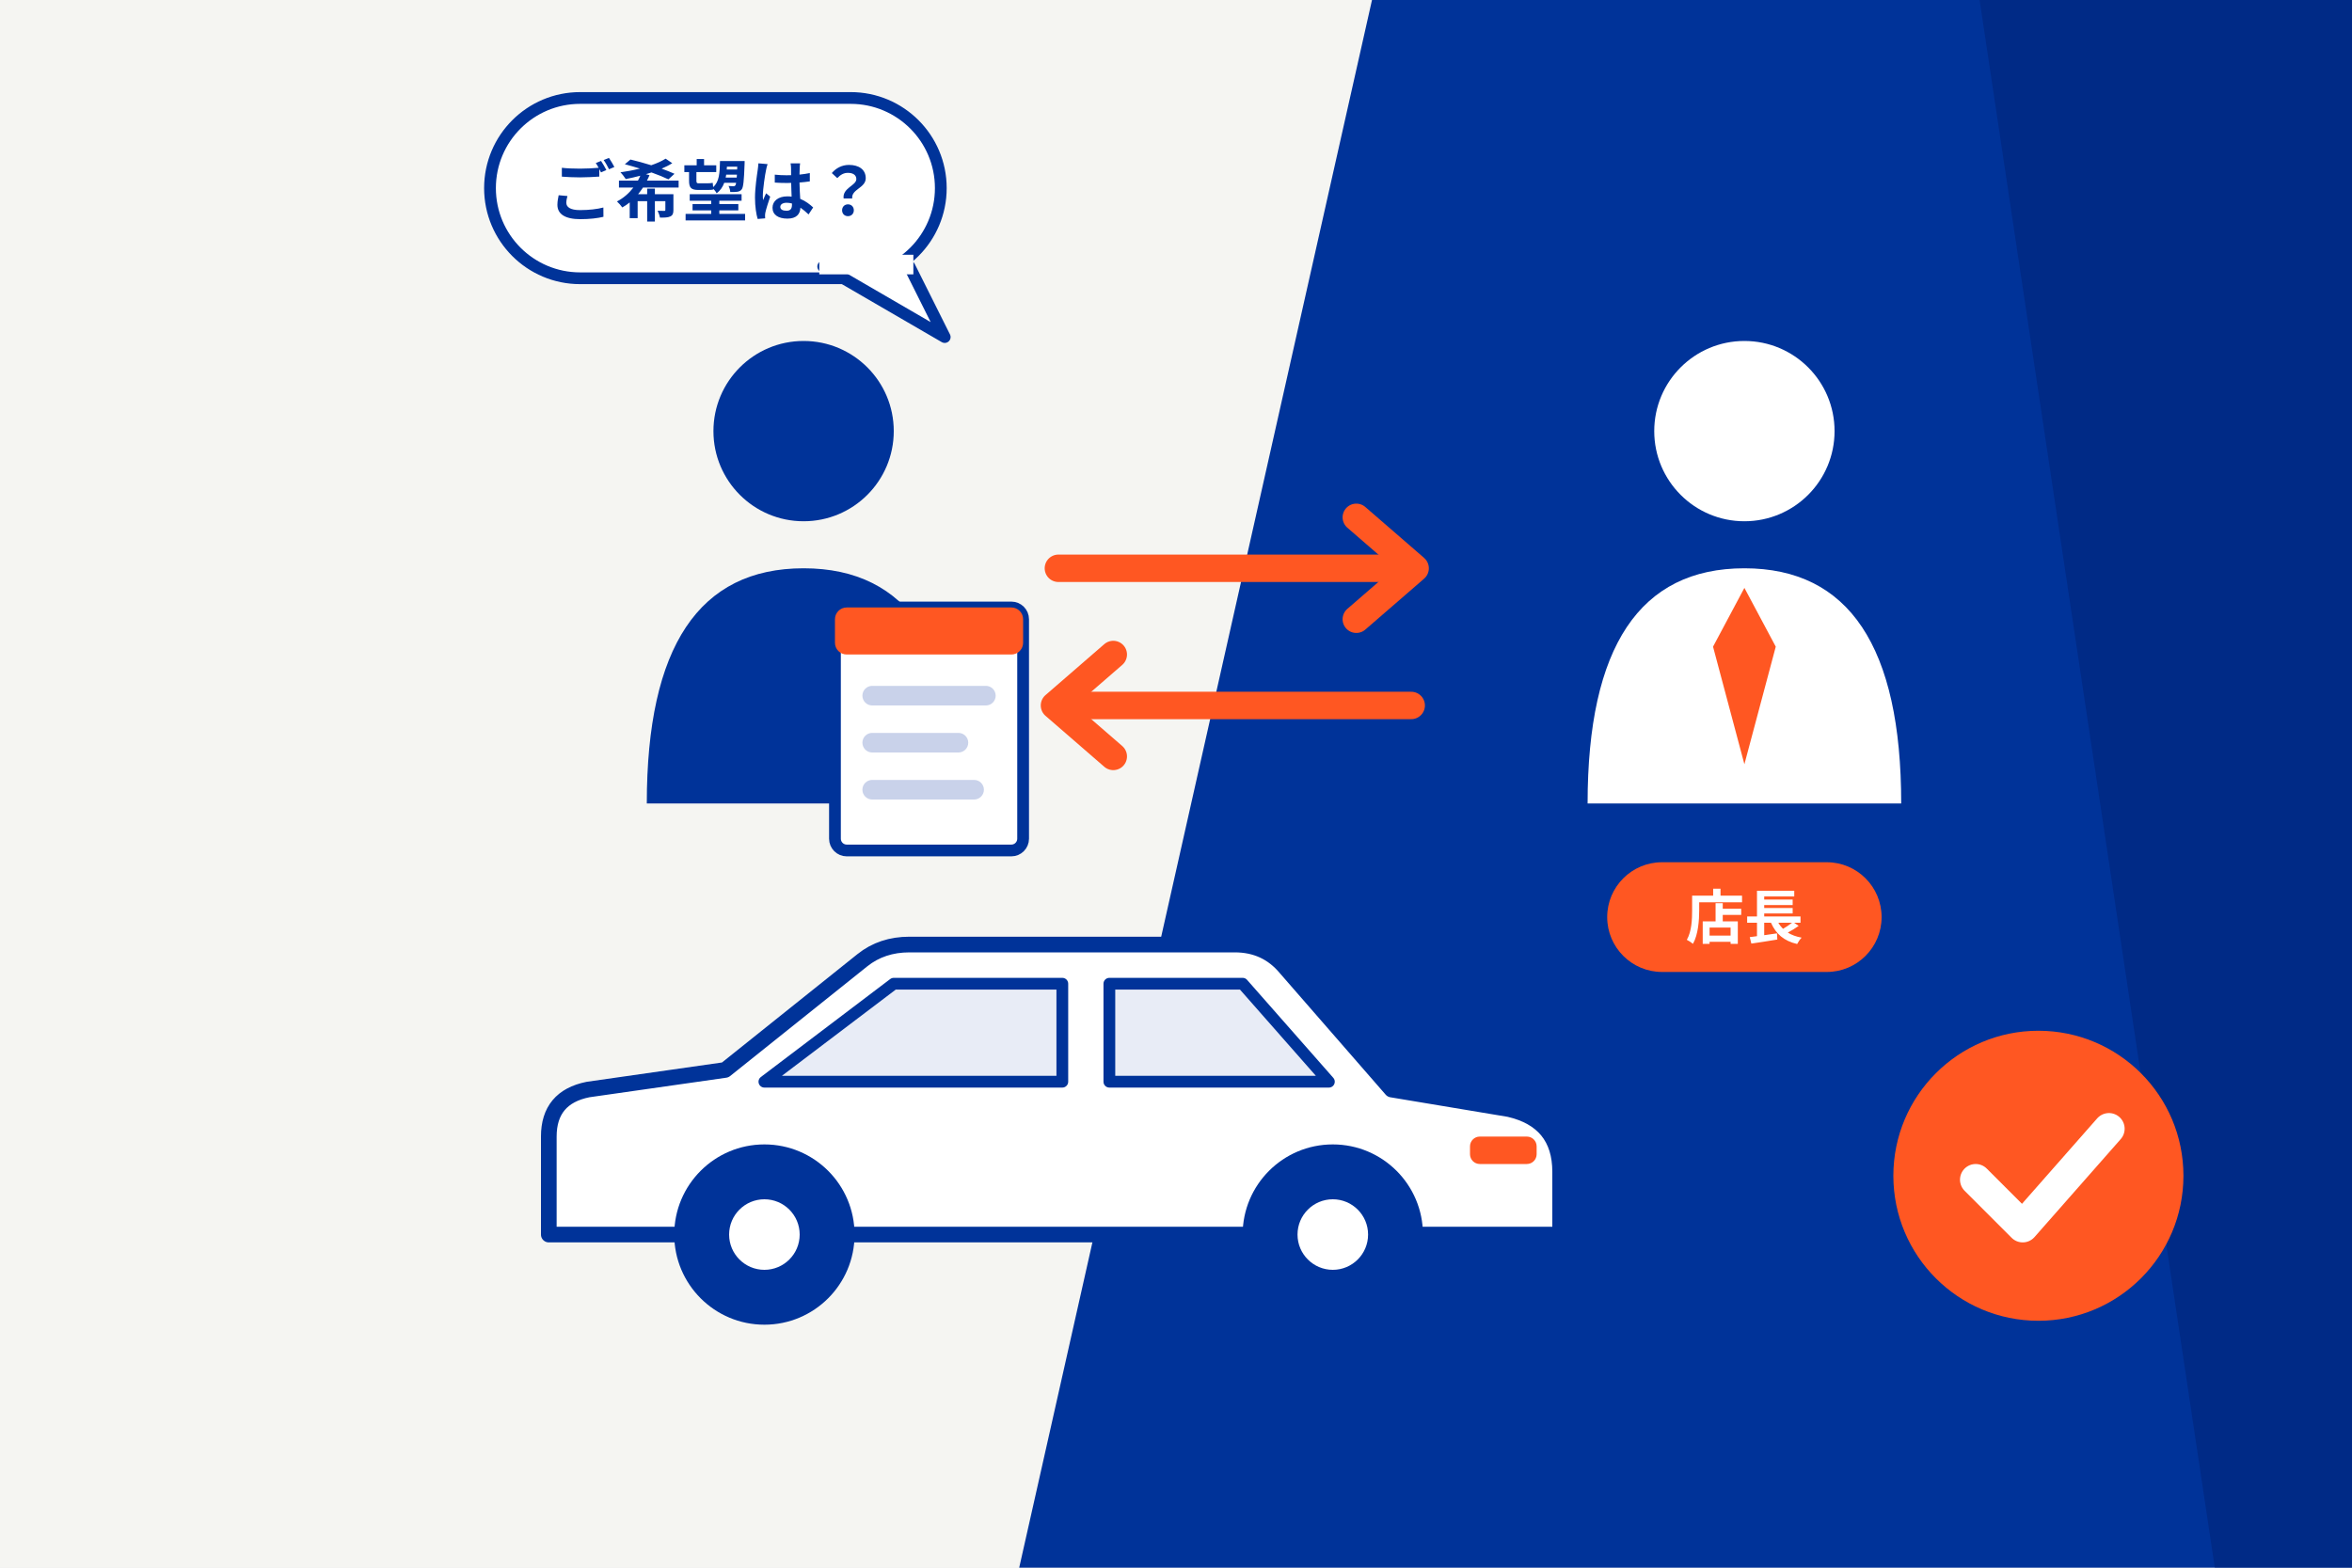
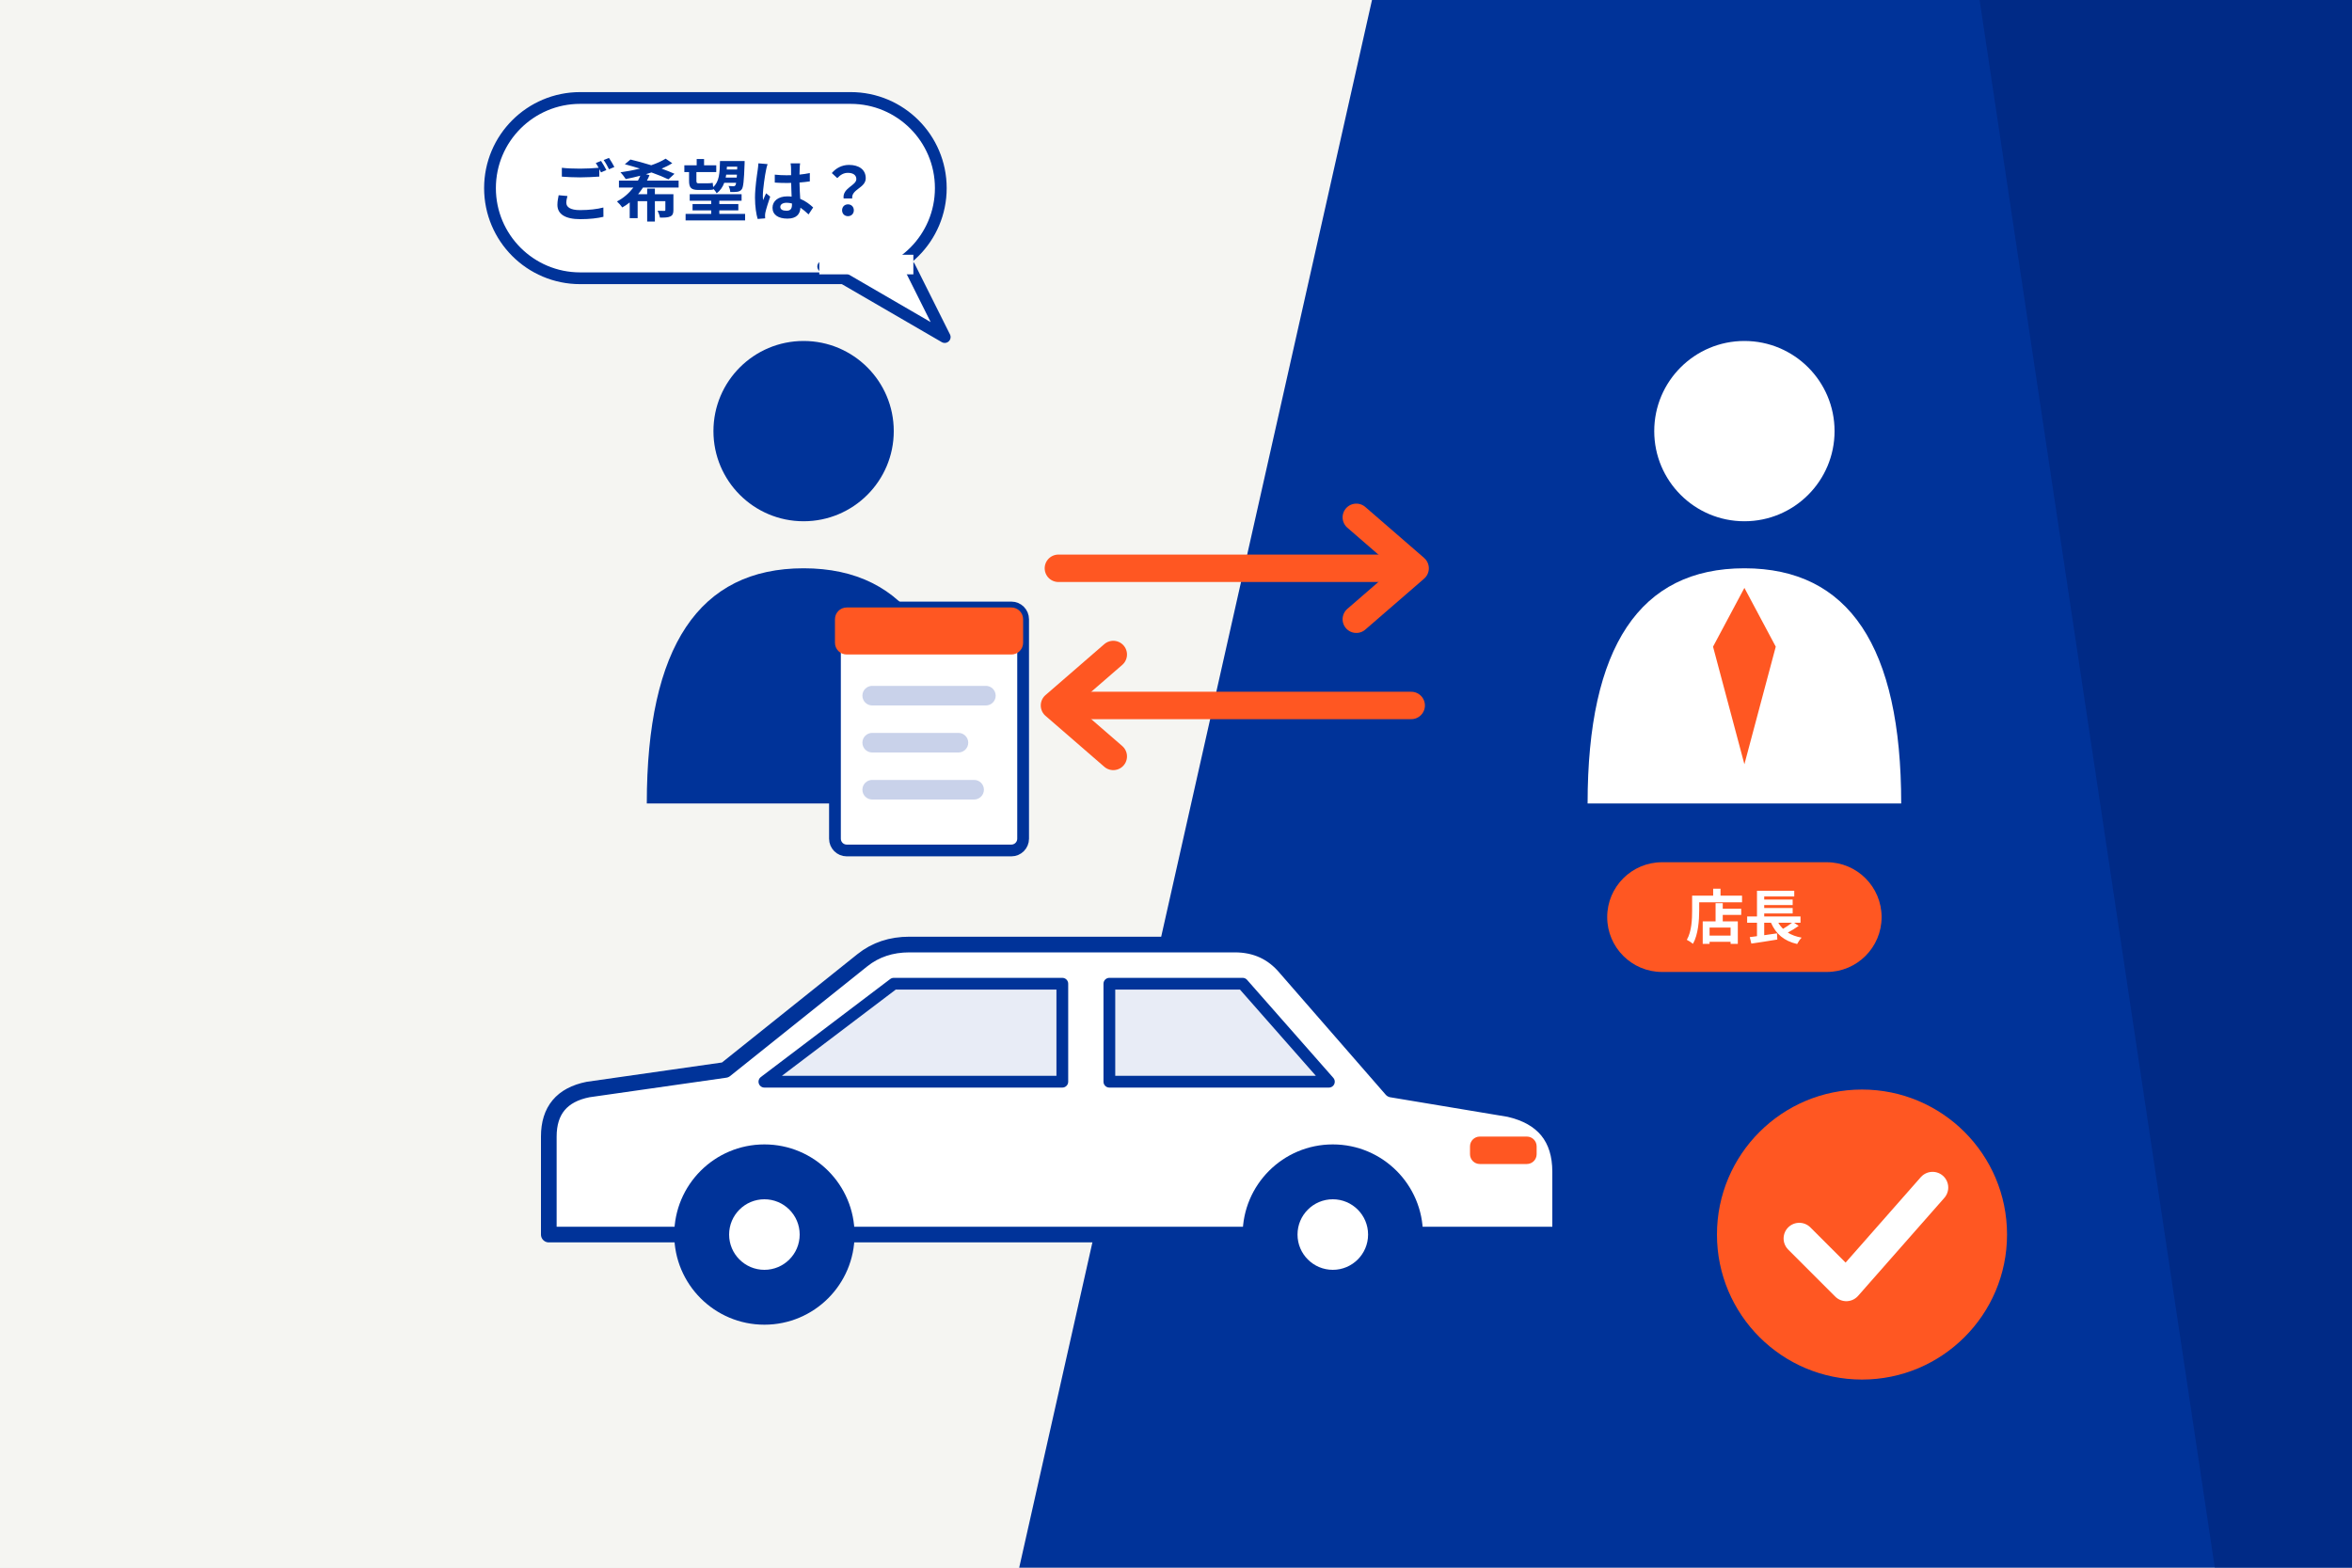
<svg xmlns="http://www.w3.org/2000/svg" viewBox="0 0 1200 800" width="1200" height="800" role="img" aria-label="店舗スタッフがヒアリングし、店長と役割を分けて商談を進めるイメージ">
  <rect width="1200" height="800" fill="#F5F5F2" />
  <polygon points="700,0 1200,0 1200,800 520,800" fill="#003399" />
  <polygon points="1010,0 1200,0 1200,800 1130,800" fill="#002277" opacity=".55" />
  <g transform="translate(250 480)">
    <path d="M30 150 L30 100 Q30 80 50 76 L120 66 L190 10 Q200 2 214 2 L380 2 Q396 2 406 14 L460 76 L520 86 Q546 92 546 118 L546 150 Z" fill="#fff" stroke="#003399" stroke-width="8" stroke-linejoin="round" />
    <path d="M140 72 L206 22 L292 22 L292 72 Z" fill="#E8ECF6" stroke="#003399" stroke-width="6" stroke-linejoin="round" />
    <path d="M316 22 L384 22 L428 72 L316 72 Z" fill="#E8ECF6" stroke="#003399" stroke-width="6" stroke-linejoin="round" />
    <rect x="500" y="100" width="34" height="14" rx="5" fill="#FF5722" />
    <circle cx="140" cy="150" r="46" fill="#003399" />
    <circle cx="140" cy="150" r="18" fill="#fff" />
    <circle cx="430" cy="150" r="46" fill="#003399" />
    <circle cx="430" cy="150" r="18" fill="#fff" />
  </g>
  <g transform="translate(330 160)">
    <circle cx="80" cy="60" r="46" fill="#003399" />
    <path d="M0 250 Q0 130 80 130 Q160 130 160 250 Z" fill="#003399" />
    <rect x="96" y="150" width="96" height="124" rx="6" fill="#fff" stroke="#003399" stroke-width="6" />
    <rect x="96" y="150" width="96" height="24" rx="6" fill="#FF5722" />
    <g fill="#C9D2EA">
      <rect x="110" y="190" width="68" height="10" rx="5" />
      <rect x="110" y="214" width="54" height="10" rx="5" />
      <rect x="110" y="238" width="62" height="10" rx="5" />
    </g>
  </g>
  <g transform="translate(250 50)">
    <rect x="0" y="0" width="230" height="92" rx="46" fill="#fff" stroke="#003399" stroke-width="6" />
    <polygon points="170,86 214,86 232,122" fill="#fff" stroke="#003399" stroke-width="6" stroke-linejoin="round" />
    <rect x="168" y="80" width="48" height="10" fill="#fff" />
    <text x="115" y="60" text-anchor="middle" font-family="Noto Sans JP, Hiragino Kaku Gothic ProN, sans-serif" font-size="34" font-weight="900" fill="#003399">ご希望は？</text>
  </g>
  <g fill="none" stroke="#FF5722" stroke-width="14" stroke-linecap="round" stroke-linejoin="round">
    <path d="M540 290 L720 290" />
    <polyline points="692,264 722,290 692,316" />
    <path d="M720 360 L540 360" />
    <polyline points="568,334 538,360 568,386" />
  </g>
  <g transform="translate(810 160)">
    <circle cx="80" cy="60" r="46" fill="#fff" />
    <path d="M0 250 Q0 130 80 130 Q160 130 160 250 Z" fill="#fff" />
    <polygon points="80,140 64,170 80,230 96,170" fill="#FF5722" />
  </g>
  <g transform="translate(820 440)">
    <rect x="0" y="0" width="140" height="56" rx="28" fill="#FF5722" />
    <text x="70" y="39" text-anchor="middle" font-family="Noto Sans JP, Hiragino Kaku Gothic ProN, sans-serif" font-size="30" font-weight="900" fill="#fff">店長</text>
  </g>
-   <g transform="translate(1040 600)">
+   <g transform="translate(950 630)">
    <circle cx="0" cy="0" r="74" fill="#FF5722" />
    <polyline points="-32,2 -8,26 36,-24" fill="none" stroke="#fff" stroke-width="16" stroke-linecap="round" stroke-linejoin="round" />
  </g>
</svg>
